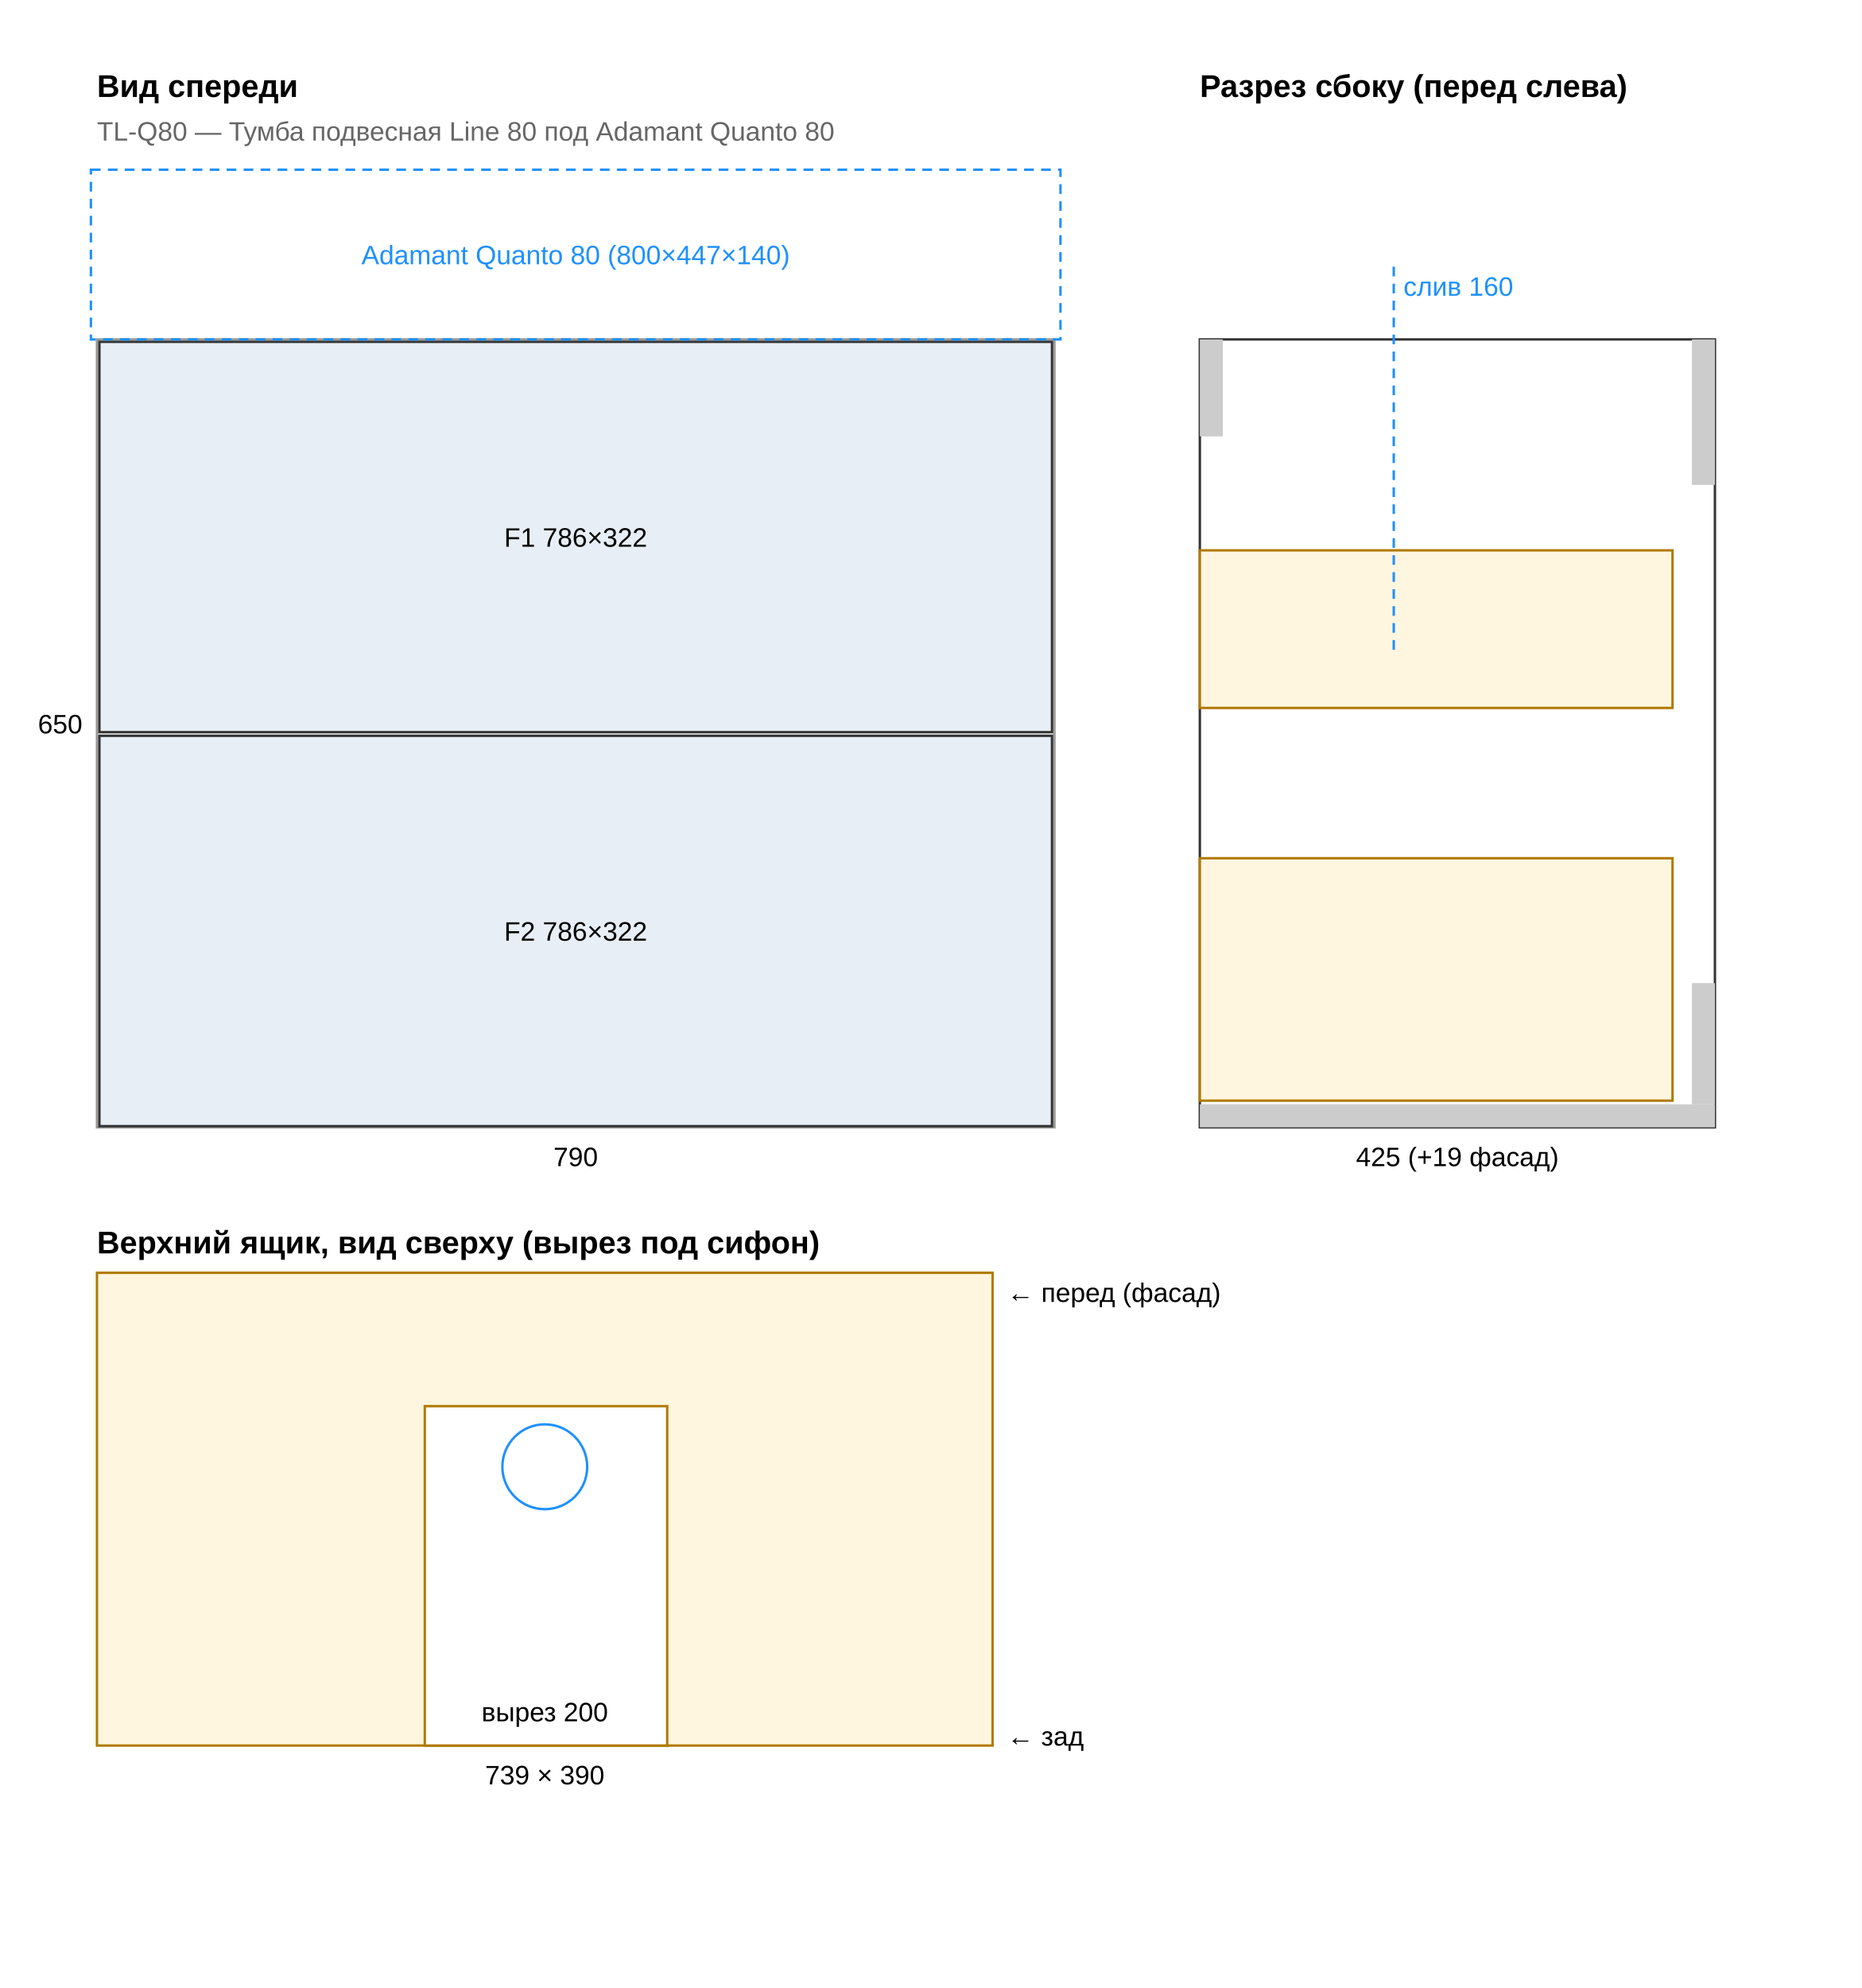
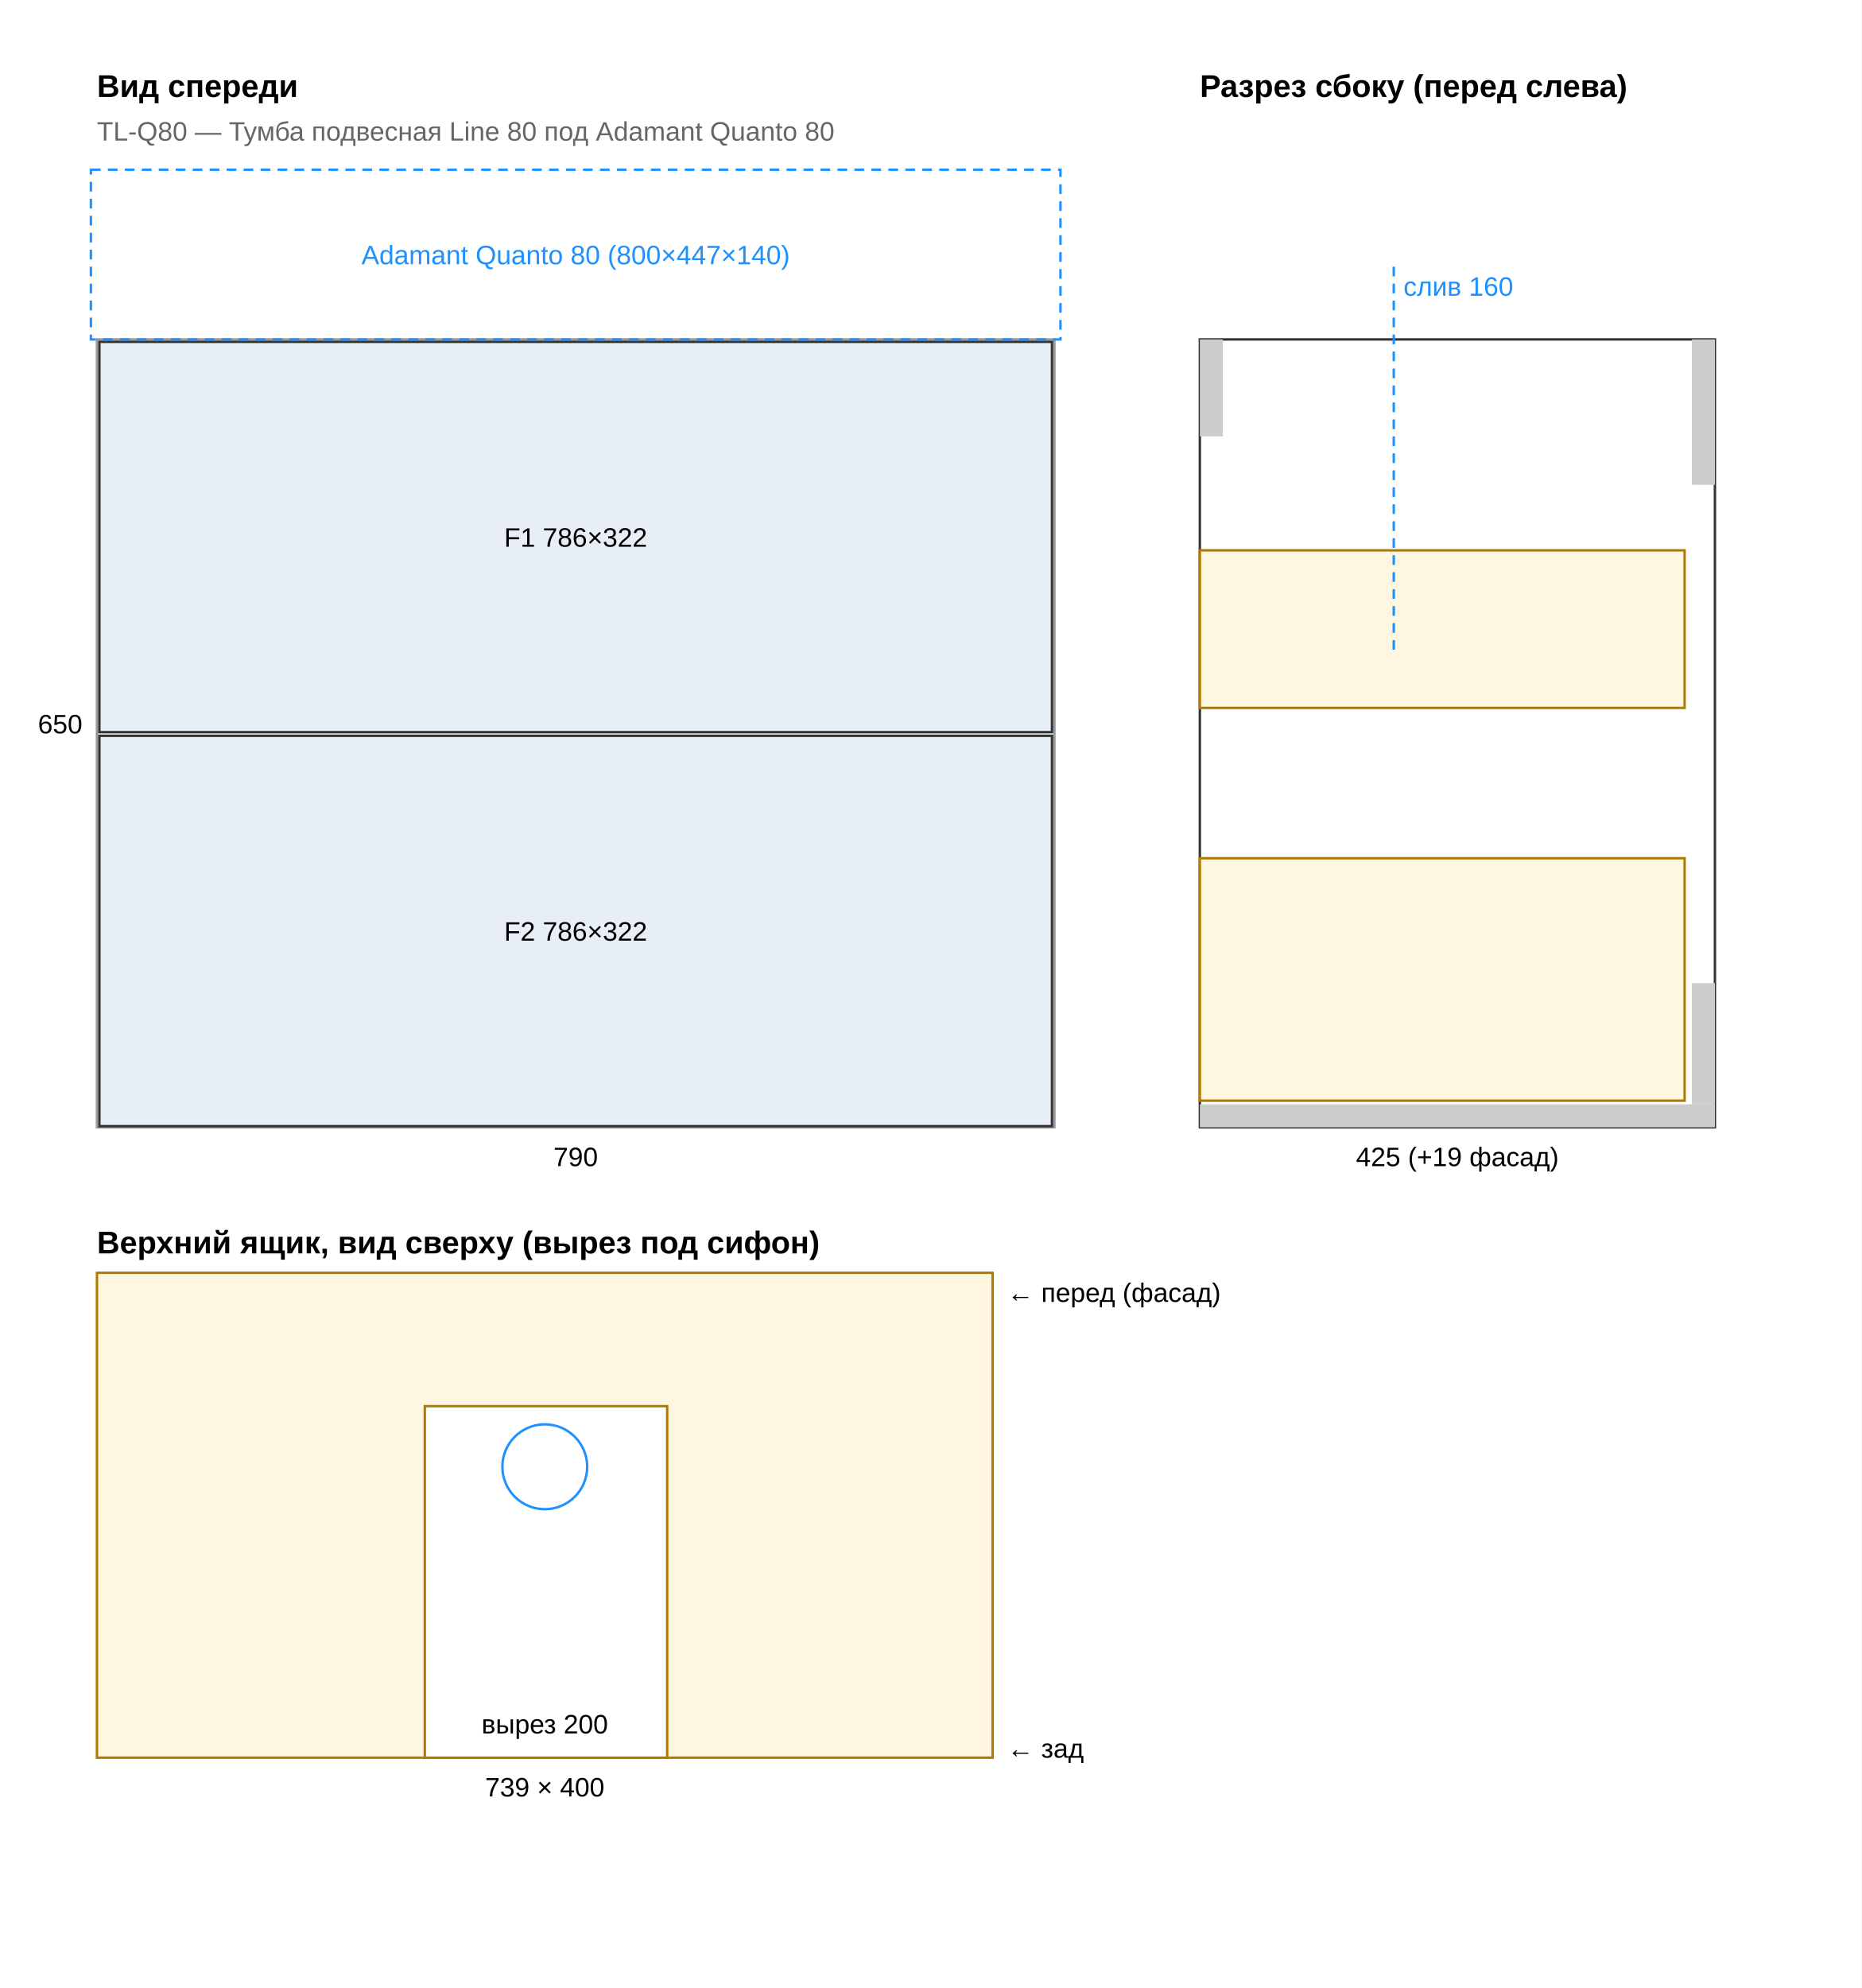
<svg xmlns="http://www.w3.org/2000/svg" width="768" height="820" viewBox="0 0 768 820" font-family="Arial" font-size="11">
  <rect width="100%" height="100%" fill="white" />
  <text x="40" y="40" font-size="13" font-weight="bold">Вид спереди</text>
  <rect x="40" y="140.0" width="395.0" height="325.0" fill="#f4f4f4" stroke="#999" />
  <rect x="41.0" y="141.0" width="393.0" height="161.0" fill="#e8eef5" stroke="#333" />
  <text x="237.5" y="225.5" text-anchor="middle">F1 786×322</text>
  <rect x="41.0" y="303.5" width="393.0" height="161.0" fill="#e8eef5" stroke="#333" />
  <text x="237.5" y="388.0" text-anchor="middle">F2 786×322</text>
  <rect x="37.5" y="70.0" width="400.0" height="70.0" fill="none" stroke="#1E90FF" stroke-dasharray="4 3" />
  <text x="237.5" y="109.0" text-anchor="middle" fill="#1E90FF">Adamant Quanto 80 (800×447×140)</text>
  <text x="40" y="58" fill="#666">TL-Q80 — Тумба подвесная Line 80 под Adamant Quanto 80</text>
  <text x="237.5" y="481.0" text-anchor="middle">790</text>
  <text x="34" y="302.5" text-anchor="end">650</text>
  <text x="495.0" y="40" font-size="13" font-weight="bold">Разрез сбоку (перед слева)</text>
  <rect x="495.0" y="140.0" width="212.5" height="325.0" fill="none" stroke="#333" />
  <rect x="495.0" y="455.5" width="212.5" height="9.5" fill="#ccc" />
  <rect x="495.0" y="140.0" width="9.5" height="40.0" fill="#ccc" />
  <rect x="698.0" y="140.0" width="9.5" height="60.0" fill="#ccc" />
  <rect x="698.0" y="405.5" width="9.5" height="50.0" fill="#ccc" />
-   <rect x="495.0" y="354.0" width="195.0" height="100.0" fill="#fff6e0" stroke="#b07a00" />
-   <rect x="495.0" y="227.0" width="195.0" height="65.0" fill="#fff6e0" stroke="#b07a00" />
+   <rect x="495.0" y="354.0" width="200.0" height="100.0" fill="#fff6e0" stroke="#b07a00" />
+   <rect x="495.0" y="227.0" width="200.0" height="65.0" fill="#fff6e0" stroke="#b07a00" />
  <line x1="575.0" y1="110.0" x2="575.0" y2="270.0" stroke="#1E90FF" stroke-dasharray="4 3" />
  <text x="579.0" y="122.0" fill="#1E90FF">слив 160</text>
  <text x="601.25" y="481.0" text-anchor="middle">425 (+19 фасад)</text>
  <text x="40" y="517.0" font-size="13" font-weight="bold">Верхний ящик, вид сверху (вырез под сифон)</text>
-   <rect x="40" y="525.0" width="369.5" height="195.0" fill="#fff6e0" stroke="#b07a00" />
-   <rect x="175.25" y="580.0" width="100.0" height="140.0" fill="white" stroke="#b07a00" />
+   <rect x="40" y="525.0" width="369.5" height="200.0" fill="#fff6e0" stroke="#b07a00" />
+   <rect x="175.25" y="580.0" width="100.0" height="145.0" fill="white" stroke="#b07a00" />
  <circle cx="224.75" cy="605.0" r="17.5" fill="none" stroke="#1E90FF" />
-   <text x="224.75" y="710.0" text-anchor="middle">вырез 200</text>
+   <text x="224.75" y="715.0" text-anchor="middle">вырез 200</text>
  <text x="415.5" y="537.0">← перед (фасад)</text>
-   <text x="415.5" y="720.0">← зад</text>
-   <text x="224.75" y="736.0" text-anchor="middle">739 × 390</text>
+   <text x="415.5" y="725.0">← зад</text>
+   <text x="224.75" y="741.0" text-anchor="middle">739 × 400</text>
</svg>
